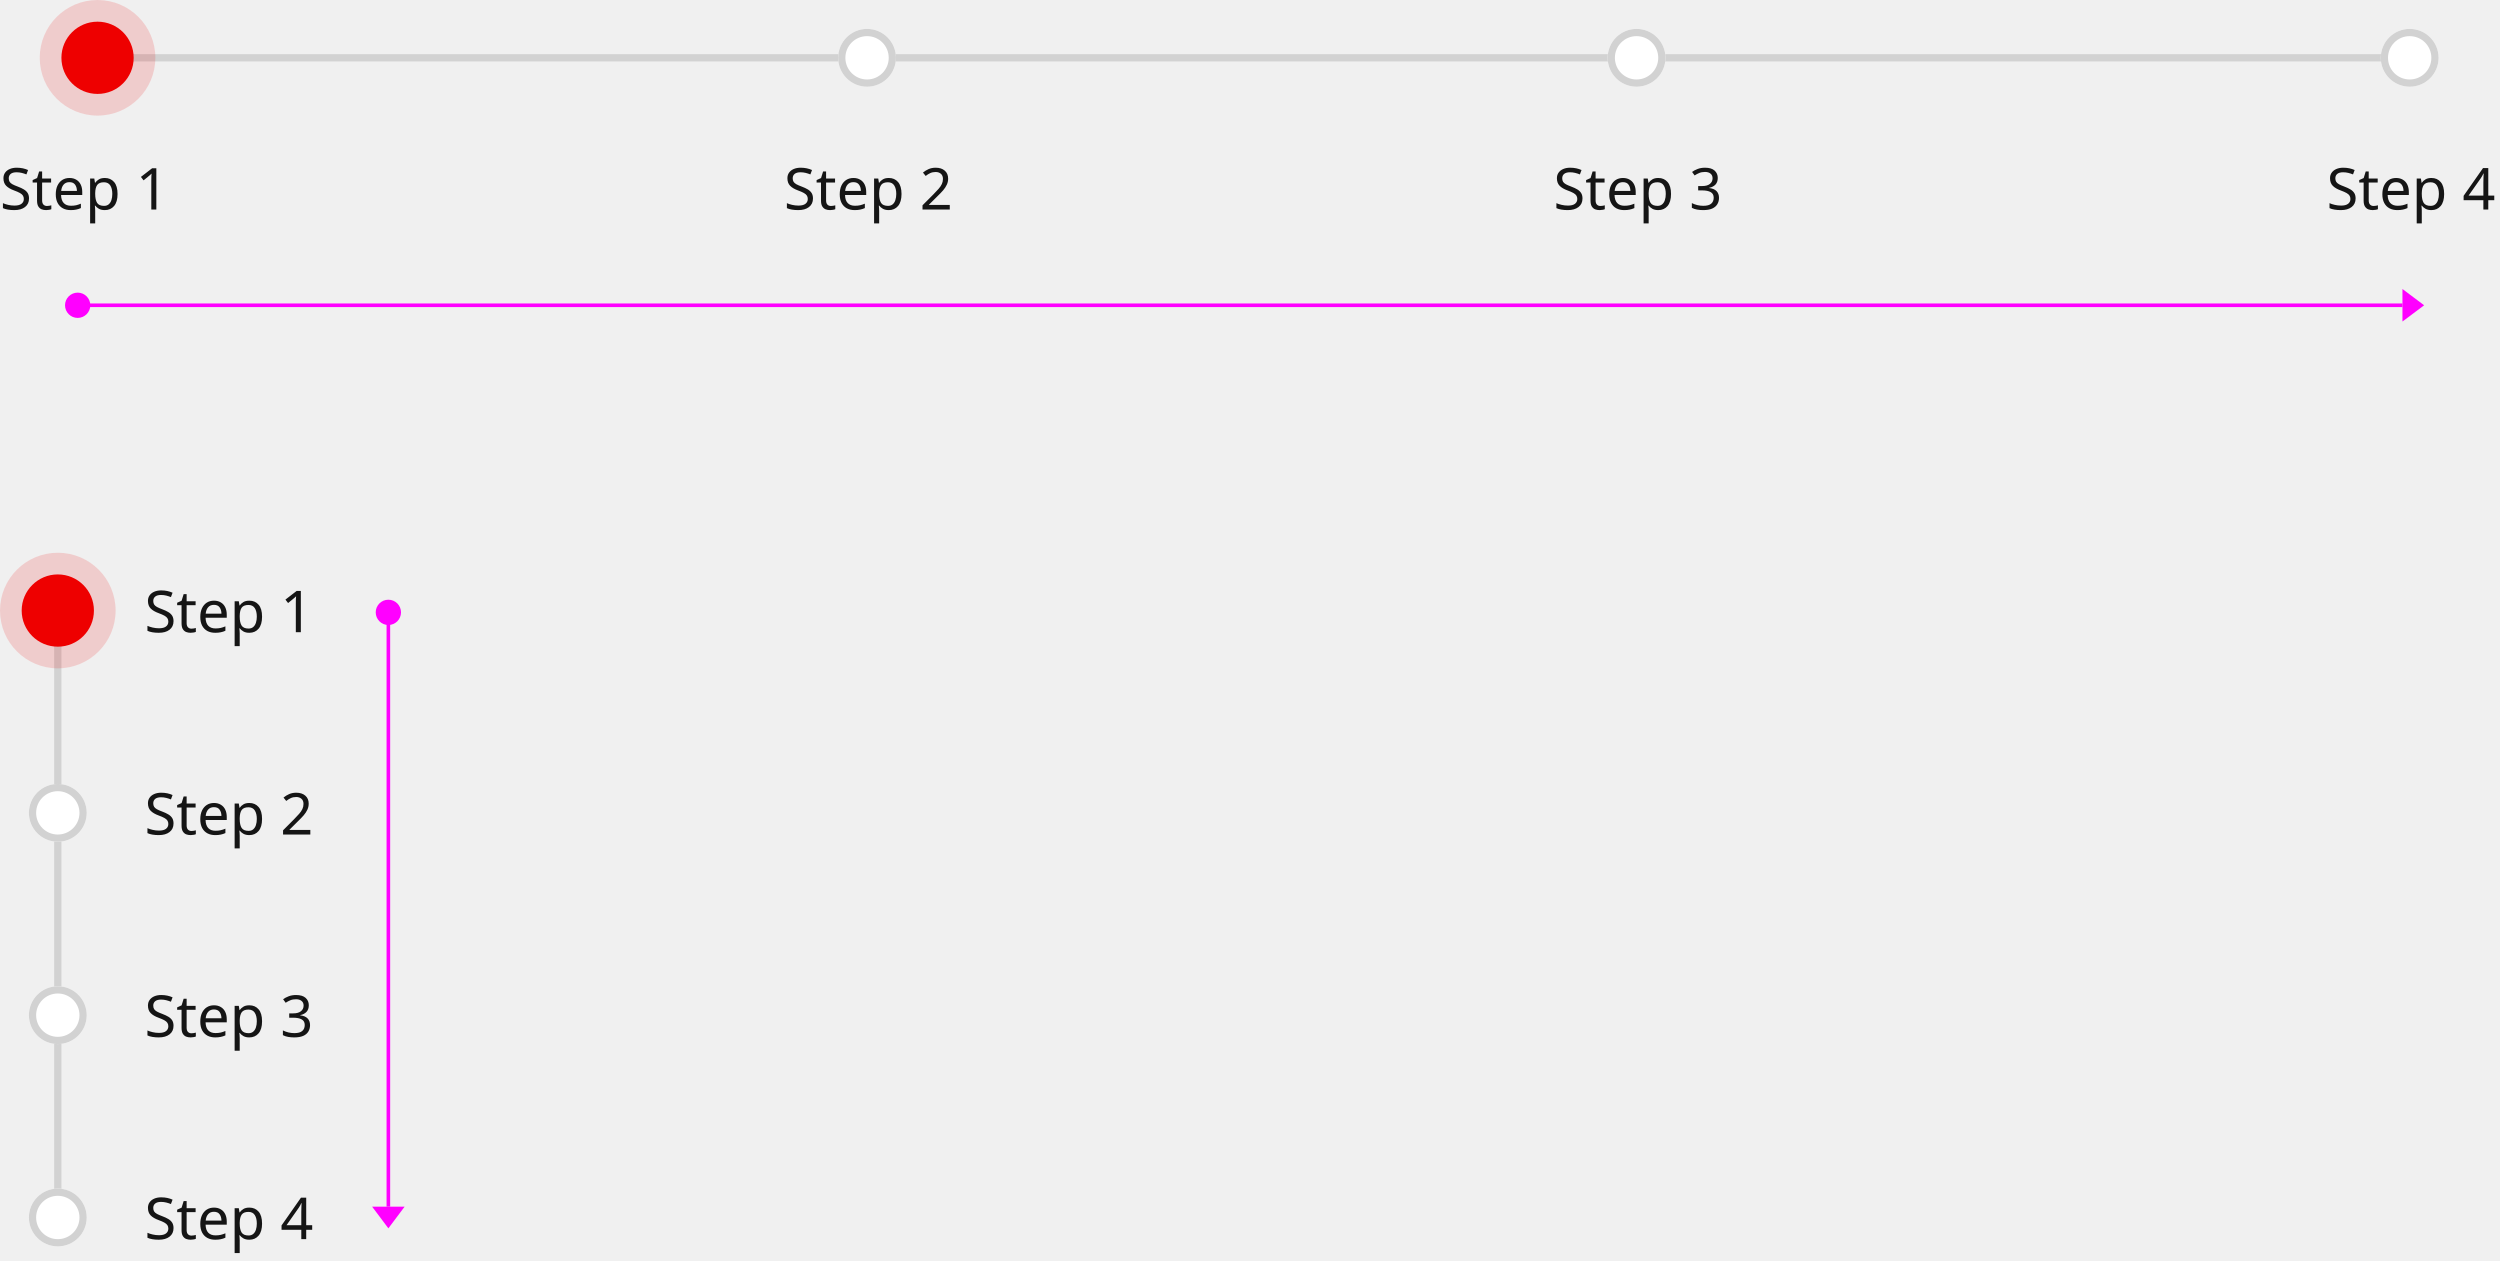
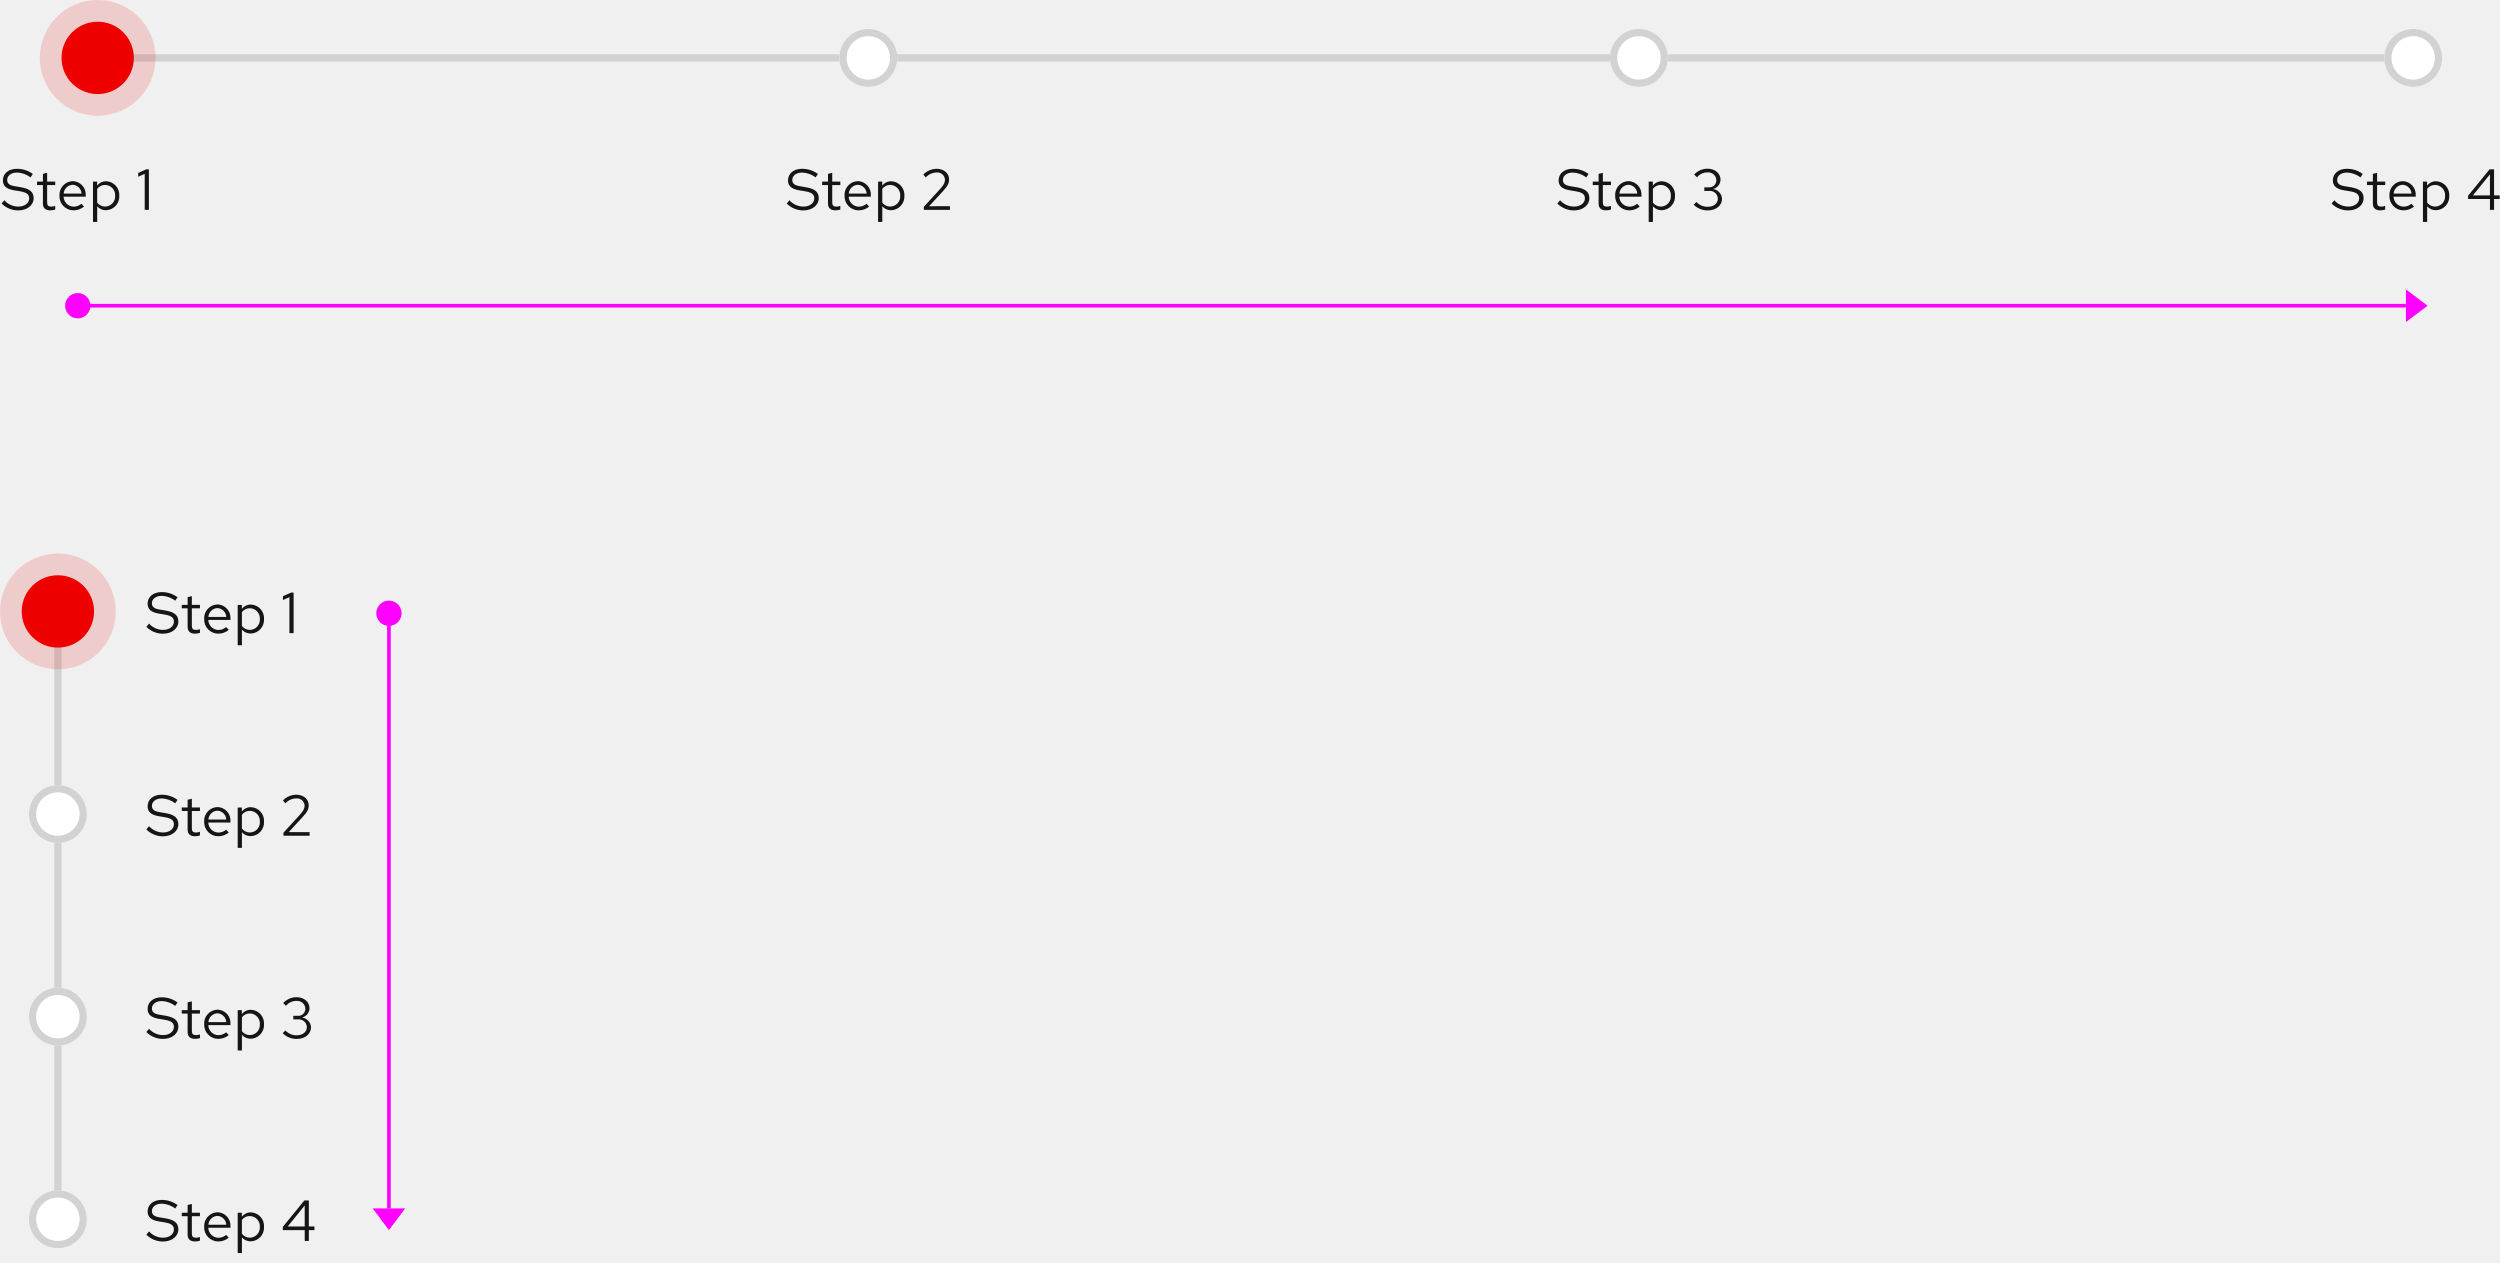
- <svg xmlns="http://www.w3.org/2000/svg" width="692" height="349" viewBox="0 0 692 349">
+ <svg xmlns="http://www.w3.org/2000/svg" width="691" height="349" viewBox="0 0 691 349">
  <g id="Image" transform="translate(-515 -6778)">
    <g id="Direction" transform="translate(-23)">
      <path id="Polygon" d="M4.5,0,9,6H0Z" transform="translate(650 7118) rotate(180)" fill="#f0f" />
      <rect id="Rectangle" width="1" height="164" transform="translate(645 6948)" fill="#f0f" />
      <circle id="Ellipse" cx="3.5" cy="3.5" r="3.5" transform="translate(642 6944)" fill="#f0f" />
    </g>
    <g id="Progress_steps_Vertical_Step_1" data-name="Progress steps / Vertical / Step 1" transform="translate(515 6931)">
      <rect id="Rectangle-2" data-name="Rectangle" width="2" height="168" transform="translate(15 16)" fill="#d2d2d2" />
      <g id="Text" transform="translate(40 172)">
        <rect id="Rectangle-3" data-name="Rectangle" width="47" height="24" fill="none" />
-         <text id="Step_4" data-name="Step 4" transform="translate(0 18)" fill="#151515" font-size="16" font-family="RedHatText-Regular, Red Hat Text">
-           <tspan x="0" y="0">Step 4</tspan>
-         </text>
+         <path id="Path" d="M.448-1.744A6.443,6.443,0,0,0,5.04.16C7.5.16,9.3-1.28,9.3-3.216c0-1.68-1.024-2.576-3.408-3.008L4.1-6.528c-1.5-.24-2.112-.752-2.112-1.744,0-1.168,1.1-2.032,2.672-2.032A6.331,6.331,0,0,1,8.432-8.96l.64-.96A7.324,7.324,0,0,0,4.64-11.344c-2.272,0-3.84,1.312-3.84,3.2,0,1.5.912,2.352,2.96,2.72l1.808.3c1.824.32,2.5.848,2.5,1.968C8.064-1.856,6.8-.9,5.072-.9A5.216,5.216,0,0,1,1.2-2.64ZM11.856-1.76c0,1.248.7,1.9,2.048,1.9a4.386,4.386,0,0,0,1.36-.208V-1.1a2.8,2.8,0,0,1-1.1.208c-.816,0-1.136-.336-1.136-1.168V-6.848h2.24v-.96h-2.24v-2.416l-1.168.272v2.144H10.24v.96h1.616ZM23.232-.9,22.5-1.68a3.191,3.191,0,0,1-2.144.8,2.845,2.845,0,0,1-2.784-2.768H23.7V-4a3.689,3.689,0,0,0-3.584-3.936A3.8,3.8,0,0,0,16.432-3.9,3.9,3.9,0,0,0,20.3.144,4.558,4.558,0,0,0,23.232-.9ZM20.1-6.928A2.579,2.579,0,0,1,22.544-4.48H17.6A2.608,2.608,0,0,1,20.1-6.928ZM25.7,3.344h1.168V-.976A3.166,3.166,0,0,0,29.312.112,3.8,3.8,0,0,0,32.976-3.9a3.768,3.768,0,0,0-3.6-4,3.08,3.08,0,0,0-2.528,1.216v-1.12H25.7ZM29.088-6.88a2.8,2.8,0,0,1,2.736,2.992A2.8,2.8,0,0,1,29.088-.9a2.744,2.744,0,0,1-2.224-1.088V-5.808A2.666,2.666,0,0,1,29.088-6.88ZM45.36-11.2H44.128L38.176-3.9v.912h6.048V0H45.36V-2.992h1.552V-4H45.36ZM39.52-4l4.7-5.808V-4Z" transform="translate(0 18)" fill="#151515" />
      </g>
      <g id="Ellipse-2" data-name="Ellipse" transform="translate(8 176)" fill="#fff" stroke="#d2d2d2" stroke-width="2">
        <circle cx="8" cy="8" r="8" stroke="none" />
        <circle cx="8" cy="8" r="7" fill="none" />
      </g>
      <g id="Text-2" data-name="Text" transform="translate(40 116)">
        <rect id="Rectangle-4" data-name="Rectangle" width="47" height="24" fill="none" />
-         <text id="Step_3" data-name="Step 3" transform="translate(0 18)" fill="#151515" font-size="16" font-family="RedHatText-Regular, Red Hat Text">
-           <tspan x="0" y="0">Step 3</tspan>
-         </text>
+         <path id="Path-2" data-name="Path" d="M.448-1.744A6.443,6.443,0,0,0,5.04.16C7.5.16,9.3-1.28,9.3-3.216c0-1.68-1.024-2.576-3.408-3.008L4.1-6.528c-1.5-.24-2.112-.752-2.112-1.744,0-1.168,1.1-2.032,2.672-2.032A6.331,6.331,0,0,1,8.432-8.96l.64-.96A7.324,7.324,0,0,0,4.64-11.344c-2.272,0-3.84,1.312-3.84,3.2,0,1.5.912,2.352,2.96,2.72l1.808.3c1.824.32,2.5.848,2.5,1.968C8.064-1.856,6.8-.9,5.072-.9A5.216,5.216,0,0,1,1.2-2.64ZM11.856-1.76c0,1.248.7,1.9,2.048,1.9a4.386,4.386,0,0,0,1.36-.208V-1.1a2.8,2.8,0,0,1-1.1.208c-.816,0-1.136-.336-1.136-1.168V-6.848h2.24v-.96h-2.24v-2.416l-1.168.272v2.144H10.24v.96h1.616ZM23.232-.9,22.5-1.68a3.191,3.191,0,0,1-2.144.8,2.845,2.845,0,0,1-2.784-2.768H23.7V-4a3.689,3.689,0,0,0-3.584-3.936A3.8,3.8,0,0,0,16.432-3.9,3.9,3.9,0,0,0,20.3.144,4.558,4.558,0,0,0,23.232-.9ZM20.1-6.928A2.579,2.579,0,0,1,22.544-4.48H17.6A2.608,2.608,0,0,1,20.1-6.928ZM25.7,3.344h1.168V-.976A3.166,3.166,0,0,0,29.312.112,3.8,3.8,0,0,0,32.976-3.9a3.768,3.768,0,0,0-3.6-4,3.08,3.08,0,0,0-2.528,1.216v-1.12H25.7ZM29.088-6.88a2.8,2.8,0,0,1,2.736,2.992A2.8,2.8,0,0,1,29.088-.9a2.744,2.744,0,0,1-2.224-1.088V-5.808A2.666,2.666,0,0,1,29.088-6.88Zm16.88,3.808A2.879,2.879,0,0,0,43.456-5.76a2.7,2.7,0,0,0,2.1-2.544c0-1.76-1.52-3.072-3.568-3.072A5.029,5.029,0,0,0,38.272-9.76l.768.768a3.745,3.745,0,0,1,2.928-1.36A2.257,2.257,0,0,1,44.4-8.24a1.932,1.932,0,0,1-2.048,2.016h-1.28v.992H42.4A2.206,2.206,0,0,1,44.816-3.1c0,1.328-1.152,2.256-2.784,2.256A4.075,4.075,0,0,1,38.9-2.176l-.768.752A5.37,5.37,0,0,0,42.048.16C44.32.16,45.968-1.2,45.968-3.072Z" transform="translate(0 18)" fill="#151515" />
      </g>
      <g id="Ellipse-3" data-name="Ellipse" transform="translate(8 120)" fill="#fff" stroke="#d2d2d2" stroke-width="2">
        <circle cx="8" cy="8" r="8" stroke="none" />
        <circle cx="8" cy="8" r="7" fill="none" />
      </g>
      <g id="Text-3" data-name="Text" transform="translate(40 60)">
        <rect id="Rectangle-5" data-name="Rectangle" width="46" height="24" fill="none" />
-         <text id="Step_2" data-name="Step 2" transform="translate(0 18)" fill="#151515" font-size="16" font-family="RedHatText-Regular, Red Hat Text">
-           <tspan x="0" y="0">Step 2</tspan>
-         </text>
+         <path id="Path-3" data-name="Path" d="M.448-1.744A6.443,6.443,0,0,0,5.04.16C7.5.16,9.3-1.28,9.3-3.216c0-1.68-1.024-2.576-3.408-3.008L4.1-6.528c-1.5-.24-2.112-.752-2.112-1.744,0-1.168,1.1-2.032,2.672-2.032A6.331,6.331,0,0,1,8.432-8.96l.64-.96A7.324,7.324,0,0,0,4.64-11.344c-2.272,0-3.84,1.312-3.84,3.2,0,1.5.912,2.352,2.96,2.72l1.808.3c1.824.32,2.5.848,2.5,1.968C8.064-1.856,6.8-.9,5.072-.9A5.216,5.216,0,0,1,1.2-2.64ZM11.856-1.76c0,1.248.7,1.9,2.048,1.9a4.386,4.386,0,0,0,1.36-.208V-1.1a2.8,2.8,0,0,1-1.1.208c-.816,0-1.136-.336-1.136-1.168V-6.848h2.24v-.96h-2.24v-2.416l-1.168.272v2.144H10.24v.96h1.616ZM23.232-.9,22.5-1.68a3.191,3.191,0,0,1-2.144.8,2.845,2.845,0,0,1-2.784-2.768H23.7V-4a3.689,3.689,0,0,0-3.584-3.936A3.8,3.8,0,0,0,16.432-3.9,3.9,3.9,0,0,0,20.3.144,4.558,4.558,0,0,0,23.232-.9ZM20.1-6.928A2.579,2.579,0,0,1,22.544-4.48H17.6A2.608,2.608,0,0,1,20.1-6.928ZM25.7,3.344h1.168V-.976A3.166,3.166,0,0,0,29.312.112,3.8,3.8,0,0,0,32.976-3.9a3.768,3.768,0,0,0-3.6-4,3.08,3.08,0,0,0-2.528,1.216v-1.12H25.7ZM29.088-6.88a2.8,2.8,0,0,1,2.736,2.992A2.8,2.8,0,0,1,29.088-.9a2.744,2.744,0,0,1-2.224-1.088V-5.808A2.666,2.666,0,0,1,29.088-6.88ZM38.352,0h7.216V-1.008l-5.776.016,3.824-4.144c1.36-1.5,1.712-2.192,1.712-3.3,0-1.7-1.456-2.912-3.472-2.912A5.247,5.247,0,0,0,38.208-9.76l.672.8a4.137,4.137,0,0,1,2.96-1.36,2.116,2.116,0,0,1,2.352,1.952c0,.848-.32,1.472-1.36,2.624l-4.48,4.9Z" transform="translate(0 18)" fill="#151515" />
      </g>
      <g id="Ellipse-4" data-name="Ellipse" transform="translate(8 64)" fill="#fff" stroke="#d2d2d2" stroke-width="2">
        <circle cx="8" cy="8" r="8" stroke="none" />
        <circle cx="8" cy="8" r="7" fill="none" />
      </g>
      <g id="Text-4" data-name="Text" transform="translate(40 4)">
        <rect id="Rectangle-6" data-name="Rectangle" width="42" height="24" fill="none" />
-         <text id="Step_1" data-name="Step 1" transform="translate(0 18)" fill="#151515" font-size="16" font-family="RedHatText-Regular, Red Hat Text">
-           <tspan x="0" y="0">Step 1</tspan>
-         </text>
+         <path id="Path-4" data-name="Path" d="M.448-1.744A6.443,6.443,0,0,0,5.04.16C7.5.16,9.3-1.28,9.3-3.216c0-1.68-1.024-2.576-3.408-3.008L4.1-6.528c-1.5-.24-2.112-.752-2.112-1.744,0-1.168,1.1-2.032,2.672-2.032A6.331,6.331,0,0,1,8.432-8.96l.64-.96A7.324,7.324,0,0,0,4.64-11.344c-2.272,0-3.84,1.312-3.84,3.2,0,1.5.912,2.352,2.96,2.72l1.808.3c1.824.32,2.5.848,2.5,1.968C8.064-1.856,6.8-.9,5.072-.9A5.216,5.216,0,0,1,1.2-2.64ZM11.856-1.76c0,1.248.7,1.9,2.048,1.9a4.386,4.386,0,0,0,1.36-.208V-1.1a2.8,2.8,0,0,1-1.1.208c-.816,0-1.136-.336-1.136-1.168V-6.848h2.24v-.96h-2.24v-2.416l-1.168.272v2.144H10.24v.96h1.616ZM23.232-.9,22.5-1.68a3.191,3.191,0,0,1-2.144.8,2.845,2.845,0,0,1-2.784-2.768H23.7V-4a3.689,3.689,0,0,0-3.584-3.936A3.8,3.8,0,0,0,16.432-3.9,3.9,3.9,0,0,0,20.3.144,4.558,4.558,0,0,0,23.232-.9ZM20.1-6.928A2.579,2.579,0,0,1,22.544-4.48H17.6A2.608,2.608,0,0,1,20.1-6.928ZM25.7,3.344h1.168V-.976A3.166,3.166,0,0,0,29.312.112,3.8,3.8,0,0,0,32.976-3.9a3.768,3.768,0,0,0-3.6-4,3.08,3.08,0,0,0-2.528,1.216v-1.12H25.7ZM29.088-6.88a2.8,2.8,0,0,1,2.736,2.992A2.8,2.8,0,0,1,29.088-.9a2.744,2.744,0,0,1-2.224-1.088V-5.808A2.666,2.666,0,0,1,29.088-6.88ZM41.152-11.2h-.72l-2.224.992v1.056L40-9.952V0h1.152Z" transform="translate(0 18)" fill="#151515" />
      </g>
      <g id="Current">
        <circle id="Ellipse-5" data-name="Ellipse" cx="16" cy="16" r="16" fill="#e00" opacity="0.15" />
        <circle id="Ellipse-6" data-name="Ellipse" cx="10" cy="10" r="10" transform="translate(6 6)" fill="#e00" />
      </g>
    </g>
    <g id="Direction-2" data-name="Direction">
      <path id="Polygon-2" data-name="Polygon" d="M4.5,0,9,6H0Z" transform="translate(1186 6858) rotate(90)" fill="#f0f" />
      <rect id="Rectangle-7" data-name="Rectangle" width="643" height="1" transform="translate(537 6862)" fill="#f0f" />
      <circle id="Ellipse-7" data-name="Ellipse" cx="3.5" cy="3.5" r="3.5" transform="translate(533 6859)" fill="#f0f" />
    </g>
    <g id="Progress_steps_Horizontal_Step_1" data-name="Progress steps / Horizontal / Step 1" transform="translate(515 6778)">
      <g id="Text-5" data-name="Text" transform="translate(644 40)">
        <rect id="Rectangle-8" data-name="Rectangle" width="47" height="24" fill="none" />
-         <text id="Step_4-2" data-name="Step 4" transform="translate(0 18)" fill="#151515" font-size="16" font-family="RedHatText-Regular, Red Hat Text">
-           <tspan x="0" y="0">Step 4</tspan>
-         </text>
+         <path id="Path-5" data-name="Path" d="M.448-1.744A6.443,6.443,0,0,0,5.04.16C7.5.16,9.3-1.28,9.3-3.216c0-1.68-1.024-2.576-3.408-3.008L4.1-6.528c-1.5-.24-2.112-.752-2.112-1.744,0-1.168,1.1-2.032,2.672-2.032A6.331,6.331,0,0,1,8.432-8.96l.64-.96A7.324,7.324,0,0,0,4.64-11.344c-2.272,0-3.84,1.312-3.84,3.2,0,1.5.912,2.352,2.96,2.72l1.808.3c1.824.32,2.5.848,2.5,1.968C8.064-1.856,6.8-.9,5.072-.9A5.216,5.216,0,0,1,1.2-2.64ZM11.856-1.76c0,1.248.7,1.9,2.048,1.9a4.386,4.386,0,0,0,1.36-.208V-1.1a2.8,2.8,0,0,1-1.1.208c-.816,0-1.136-.336-1.136-1.168V-6.848h2.24v-.96h-2.24v-2.416l-1.168.272v2.144H10.24v.96h1.616ZM23.232-.9,22.5-1.68a3.191,3.191,0,0,1-2.144.8,2.845,2.845,0,0,1-2.784-2.768H23.7V-4a3.689,3.689,0,0,0-3.584-3.936A3.8,3.8,0,0,0,16.432-3.9,3.9,3.9,0,0,0,20.3.144,4.558,4.558,0,0,0,23.232-.9ZM20.1-6.928A2.579,2.579,0,0,1,22.544-4.48H17.6A2.608,2.608,0,0,1,20.1-6.928ZM25.7,3.344h1.168V-.976A3.166,3.166,0,0,0,29.312.112,3.8,3.8,0,0,0,32.976-3.9a3.768,3.768,0,0,0-3.6-4,3.08,3.08,0,0,0-2.528,1.216v-1.12H25.7ZM29.088-6.88a2.8,2.8,0,0,1,2.736,2.992A2.8,2.8,0,0,1,29.088-.9a2.744,2.744,0,0,1-2.224-1.088V-5.808A2.666,2.666,0,0,1,29.088-6.88ZM45.36-11.2H44.128L38.176-3.9v.912h6.048V0H45.36V-2.992h1.552V-4H45.36ZM39.52-4l4.7-5.808V-4Z" transform="translate(0 18)" fill="#151515" />
      </g>
      <g id="Text-6" data-name="Text" transform="translate(430 40)">
        <rect id="Rectangle-9" data-name="Rectangle" width="47" height="24" fill="none" />
-         <text id="Step_3-2" data-name="Step 3" transform="translate(0 18)" fill="#151515" font-size="16" font-family="RedHatText-Regular, Red Hat Text">
-           <tspan x="0" y="0">Step 3</tspan>
-         </text>
+         <path id="Path-6" data-name="Path" d="M.448-1.744A6.443,6.443,0,0,0,5.04.16C7.5.16,9.3-1.28,9.3-3.216c0-1.68-1.024-2.576-3.408-3.008L4.1-6.528c-1.5-.24-2.112-.752-2.112-1.744,0-1.168,1.1-2.032,2.672-2.032A6.331,6.331,0,0,1,8.432-8.96l.64-.96A7.324,7.324,0,0,0,4.64-11.344c-2.272,0-3.84,1.312-3.84,3.2,0,1.5.912,2.352,2.96,2.72l1.808.3c1.824.32,2.5.848,2.5,1.968C8.064-1.856,6.8-.9,5.072-.9A5.216,5.216,0,0,1,1.2-2.64ZM11.856-1.76c0,1.248.7,1.9,2.048,1.9a4.386,4.386,0,0,0,1.36-.208V-1.1a2.8,2.8,0,0,1-1.1.208c-.816,0-1.136-.336-1.136-1.168V-6.848h2.24v-.96h-2.24v-2.416l-1.168.272v2.144H10.24v.96h1.616ZM23.232-.9,22.5-1.68a3.191,3.191,0,0,1-2.144.8,2.845,2.845,0,0,1-2.784-2.768H23.7V-4a3.689,3.689,0,0,0-3.584-3.936A3.8,3.8,0,0,0,16.432-3.9,3.9,3.9,0,0,0,20.3.144,4.558,4.558,0,0,0,23.232-.9ZM20.1-6.928A2.579,2.579,0,0,1,22.544-4.48H17.6A2.608,2.608,0,0,1,20.1-6.928ZM25.7,3.344h1.168V-.976A3.166,3.166,0,0,0,29.312.112,3.8,3.8,0,0,0,32.976-3.9a3.768,3.768,0,0,0-3.6-4,3.08,3.08,0,0,0-2.528,1.216v-1.12H25.7ZM29.088-6.88a2.8,2.8,0,0,1,2.736,2.992A2.8,2.8,0,0,1,29.088-.9a2.744,2.744,0,0,1-2.224-1.088V-5.808A2.666,2.666,0,0,1,29.088-6.88Zm16.88,3.808A2.879,2.879,0,0,0,43.456-5.76a2.7,2.7,0,0,0,2.1-2.544c0-1.76-1.52-3.072-3.568-3.072A5.029,5.029,0,0,0,38.272-9.76l.768.768a3.745,3.745,0,0,1,2.928-1.36A2.257,2.257,0,0,1,44.4-8.24a1.932,1.932,0,0,1-2.048,2.016h-1.28v.992H42.4A2.206,2.206,0,0,1,44.816-3.1c0,1.328-1.152,2.256-2.784,2.256A4.075,4.075,0,0,1,38.9-2.176l-.768.752A5.37,5.37,0,0,0,42.048.16C44.32.16,45.968-1.2,45.968-3.072Z" transform="translate(0 18)" fill="#151515" />
      </g>
      <g id="Text-7" data-name="Text" transform="translate(217 40)">
        <rect id="Rectangle-10" data-name="Rectangle" width="46" height="24" fill="none" />
-         <text id="Step_2-2" data-name="Step 2" transform="translate(0 18)" fill="#151515" font-size="16" font-family="RedHatText-Regular, Red Hat Text">
-           <tspan x="0" y="0">Step 2</tspan>
-         </text>
+         <path id="Path-7" data-name="Path" d="M.448-1.744A6.443,6.443,0,0,0,5.04.16C7.5.16,9.3-1.28,9.3-3.216c0-1.68-1.024-2.576-3.408-3.008L4.1-6.528c-1.5-.24-2.112-.752-2.112-1.744,0-1.168,1.1-2.032,2.672-2.032A6.331,6.331,0,0,1,8.432-8.96l.64-.96A7.324,7.324,0,0,0,4.64-11.344c-2.272,0-3.84,1.312-3.84,3.2,0,1.5.912,2.352,2.96,2.72l1.808.3c1.824.32,2.5.848,2.5,1.968C8.064-1.856,6.8-.9,5.072-.9A5.216,5.216,0,0,1,1.2-2.64ZM11.856-1.76c0,1.248.7,1.9,2.048,1.9a4.386,4.386,0,0,0,1.36-.208V-1.1a2.8,2.8,0,0,1-1.1.208c-.816,0-1.136-.336-1.136-1.168V-6.848h2.24v-.96h-2.24v-2.416l-1.168.272v2.144H10.24v.96h1.616ZM23.232-.9,22.5-1.68a3.191,3.191,0,0,1-2.144.8,2.845,2.845,0,0,1-2.784-2.768H23.7V-4a3.689,3.689,0,0,0-3.584-3.936A3.8,3.8,0,0,0,16.432-3.9,3.9,3.9,0,0,0,20.3.144,4.558,4.558,0,0,0,23.232-.9ZM20.1-6.928A2.579,2.579,0,0,1,22.544-4.48H17.6A2.608,2.608,0,0,1,20.1-6.928ZM25.7,3.344h1.168V-.976A3.166,3.166,0,0,0,29.312.112,3.8,3.8,0,0,0,32.976-3.9a3.768,3.768,0,0,0-3.6-4,3.08,3.08,0,0,0-2.528,1.216v-1.12H25.7ZM29.088-6.88a2.8,2.8,0,0,1,2.736,2.992A2.8,2.8,0,0,1,29.088-.9a2.744,2.744,0,0,1-2.224-1.088V-5.808A2.666,2.666,0,0,1,29.088-6.88ZM38.352,0h7.216V-1.008l-5.776.016,3.824-4.144c1.36-1.5,1.712-2.192,1.712-3.3,0-1.7-1.456-2.912-3.472-2.912A5.247,5.247,0,0,0,38.208-9.76l.672.8a4.137,4.137,0,0,1,2.96-1.36,2.116,2.116,0,0,1,2.352,1.952c0,.848-.32,1.472-1.36,2.624l-4.48,4.9Z" transform="translate(0 18)" fill="#151515" />
      </g>
      <g id="Text-8" data-name="Text" transform="translate(0 40)">
        <rect id="Rectangle-11" data-name="Rectangle" width="42" height="24" fill="none" />
-         <text id="Step_1-2" data-name="Step 1" transform="translate(0 18)" fill="#151515" font-size="16" font-family="RedHatText-Regular, Red Hat Text">
-           <tspan x="0" y="0">Step 1</tspan>
-         </text>
+         <path id="Path-8" data-name="Path" d="M.448-1.744A6.443,6.443,0,0,0,5.04.16C7.5.16,9.3-1.28,9.3-3.216c0-1.68-1.024-2.576-3.408-3.008L4.1-6.528c-1.5-.24-2.112-.752-2.112-1.744,0-1.168,1.1-2.032,2.672-2.032A6.331,6.331,0,0,1,8.432-8.96l.64-.96A7.324,7.324,0,0,0,4.64-11.344c-2.272,0-3.84,1.312-3.84,3.2,0,1.5.912,2.352,2.96,2.72l1.808.3c1.824.32,2.5.848,2.5,1.968C8.064-1.856,6.8-.9,5.072-.9A5.216,5.216,0,0,1,1.2-2.64ZM11.856-1.76c0,1.248.7,1.9,2.048,1.9a4.386,4.386,0,0,0,1.36-.208V-1.1a2.8,2.8,0,0,1-1.1.208c-.816,0-1.136-.336-1.136-1.168V-6.848h2.24v-.96h-2.24v-2.416l-1.168.272v2.144H10.24v.96h1.616ZM23.232-.9,22.5-1.68a3.191,3.191,0,0,1-2.144.8,2.845,2.845,0,0,1-2.784-2.768H23.7V-4a3.689,3.689,0,0,0-3.584-3.936A3.8,3.8,0,0,0,16.432-3.9,3.9,3.9,0,0,0,20.3.144,4.558,4.558,0,0,0,23.232-.9ZM20.1-6.928A2.579,2.579,0,0,1,22.544-4.48H17.6A2.608,2.608,0,0,1,20.1-6.928ZM25.7,3.344h1.168V-.976A3.166,3.166,0,0,0,29.312.112,3.8,3.8,0,0,0,32.976-3.9a3.768,3.768,0,0,0-3.6-4,3.08,3.08,0,0,0-2.528,1.216v-1.12H25.7ZM29.088-6.88a2.8,2.8,0,0,1,2.736,2.992A2.8,2.8,0,0,1,29.088-.9a2.744,2.744,0,0,1-2.224-1.088V-5.808A2.666,2.666,0,0,1,29.088-6.88ZM41.152-11.2h-.72l-2.224.992v1.056L40-9.952V0h1.152Z" transform="translate(0 18)" fill="#151515" />
      </g>
      <rect id="Rectangle-12" data-name="Rectangle" width="640" height="2" transform="translate(27 15)" fill="#d2d2d2" />
      <g id="Ellipse-8" data-name="Ellipse" transform="translate(659 8)" fill="#fff" stroke="#d2d2d2" stroke-width="2">
        <circle cx="8" cy="8" r="8" stroke="none" />
        <circle cx="8" cy="8" r="7" fill="none" />
      </g>
      <g id="Ellipse-9" data-name="Ellipse" transform="translate(445 8)" fill="#fff" stroke="#d2d2d2" stroke-width="2">
        <circle cx="8" cy="8" r="8" stroke="none" />
        <circle cx="8" cy="8" r="7" fill="none" />
      </g>
      <g id="Ellipse-10" data-name="Ellipse" transform="translate(232 8)" fill="#fff" stroke="#d2d2d2" stroke-width="2">
        <circle cx="8" cy="8" r="8" stroke="none" />
        <circle cx="8" cy="8" r="7" fill="none" />
      </g>
      <g id="Current-2" data-name="Current" transform="translate(11)">
        <circle id="Ellipse-11" data-name="Ellipse" cx="16" cy="16" r="16" fill="#e00" opacity="0.15" />
        <circle id="Ellipse-12" data-name="Ellipse" cx="10" cy="10" r="10" transform="translate(6 6)" fill="#e00" />
      </g>
    </g>
  </g>
</svg>
